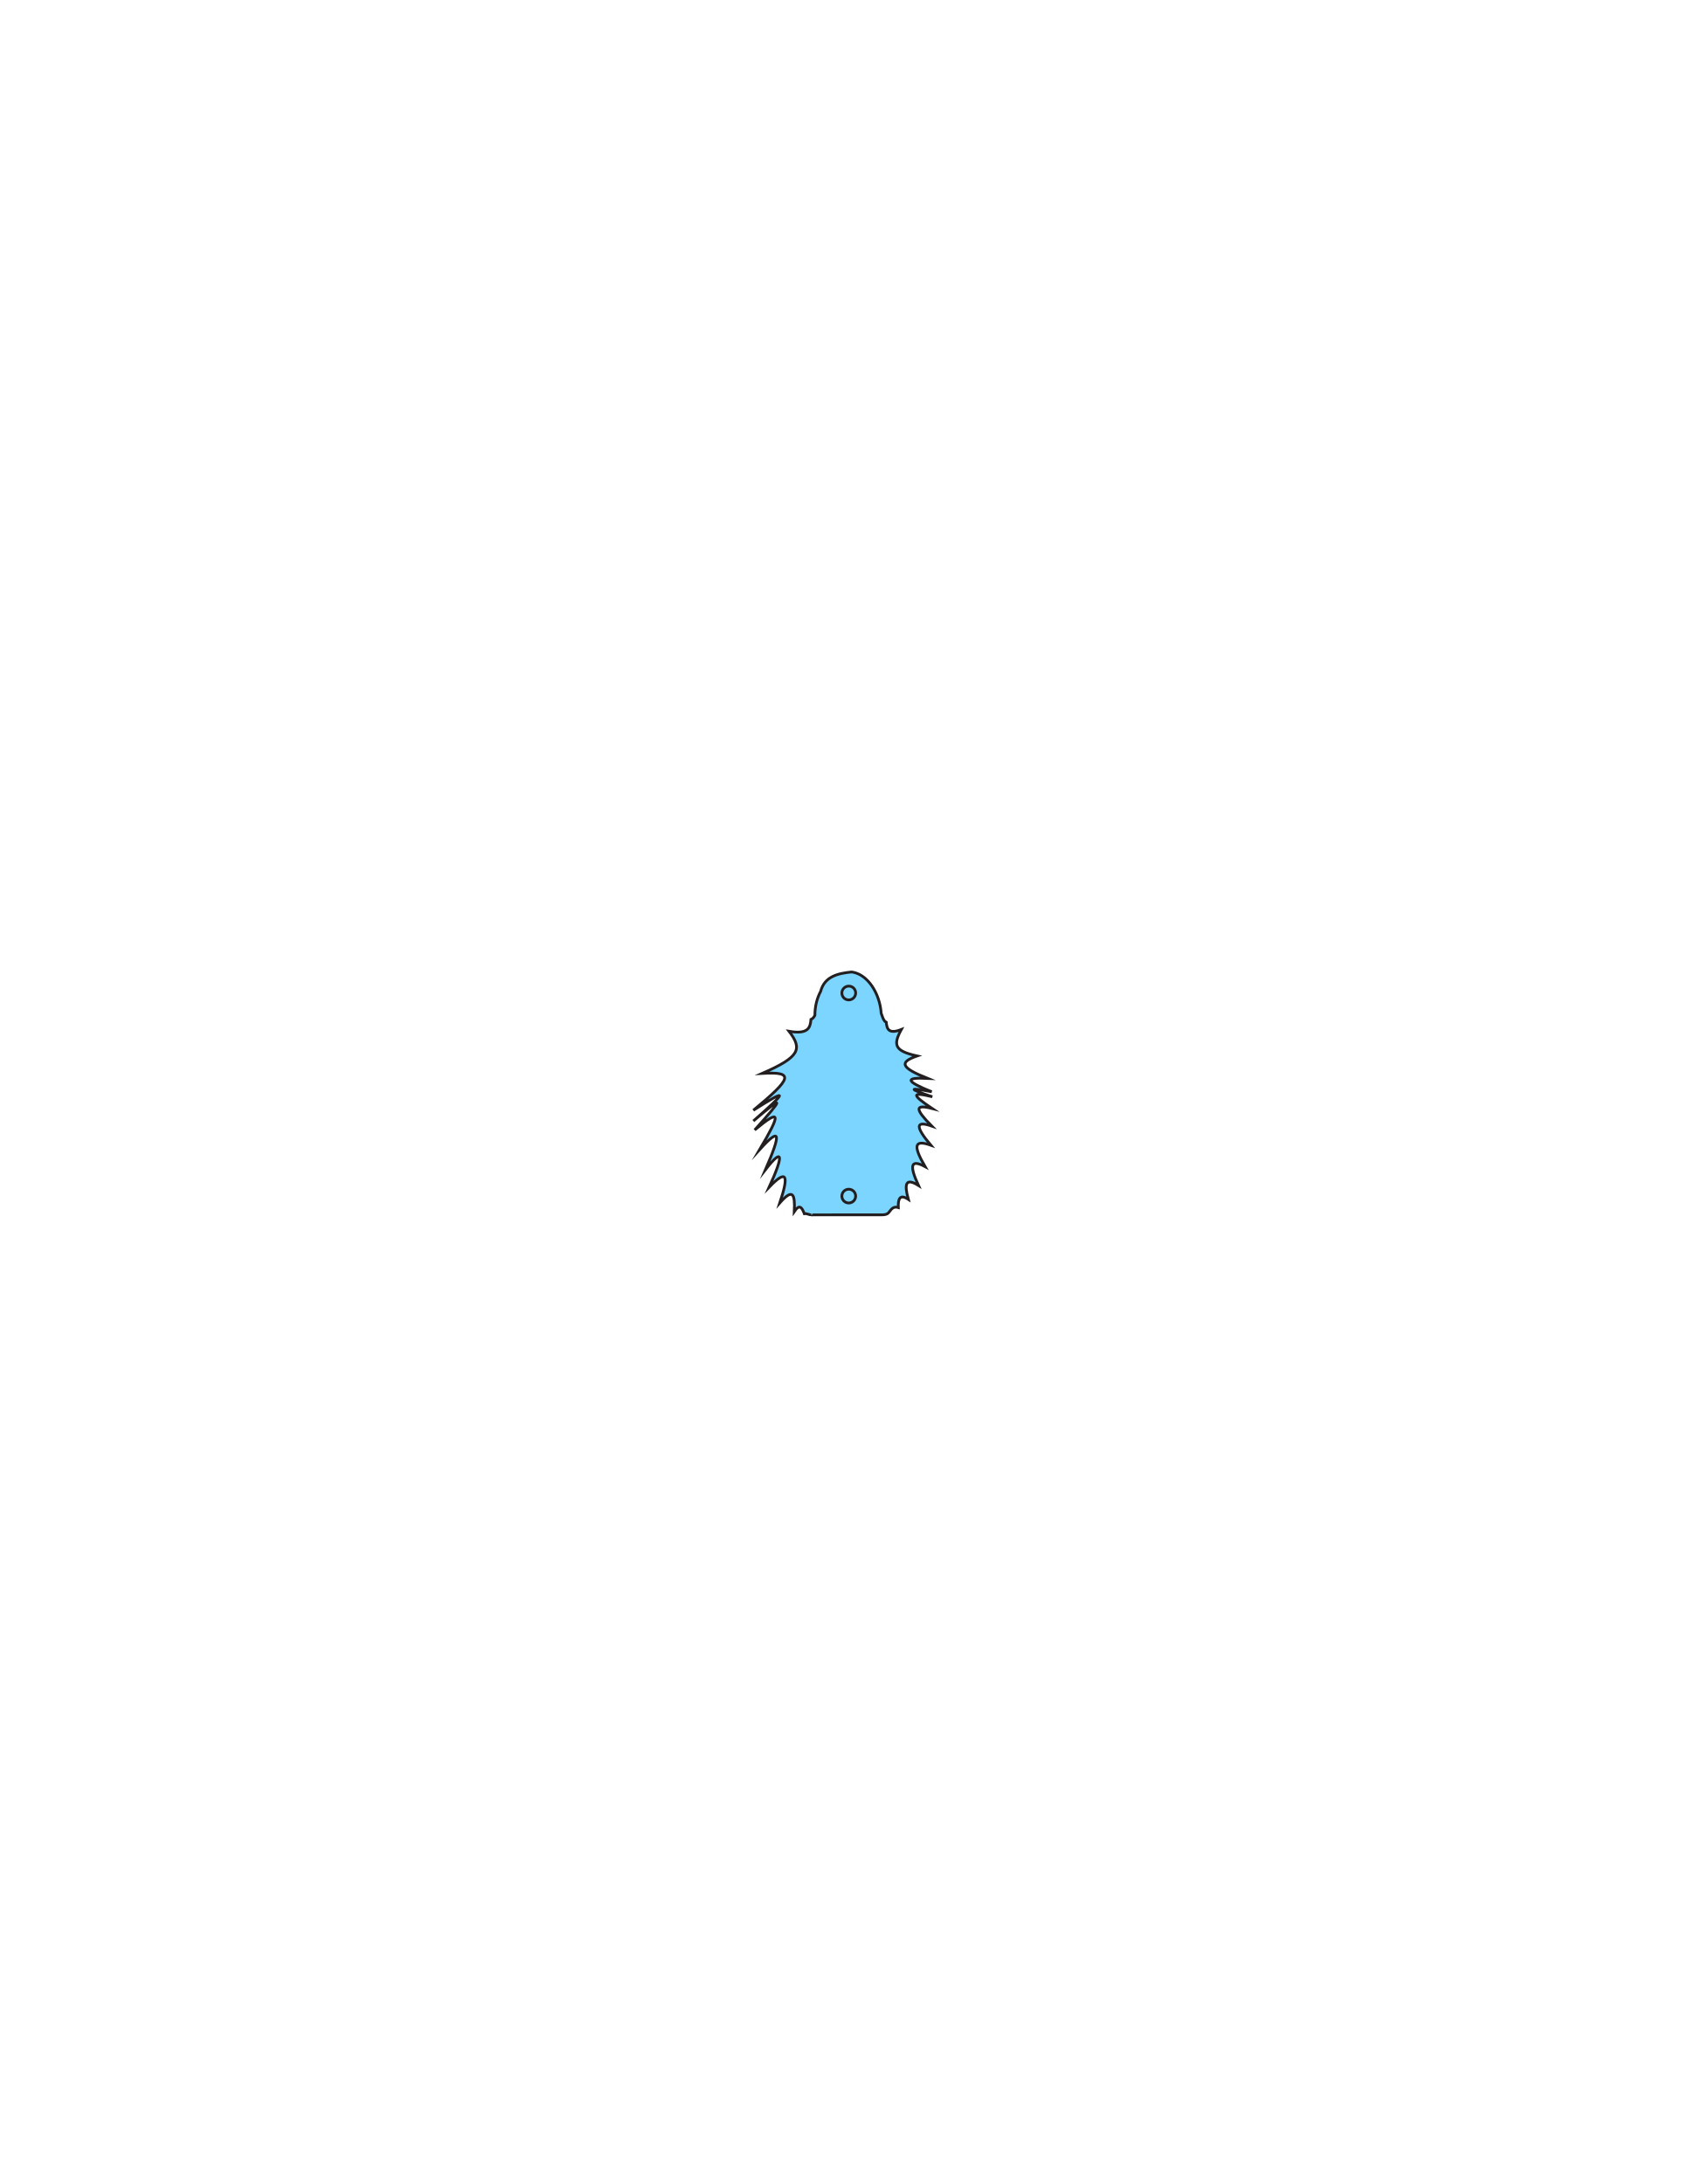
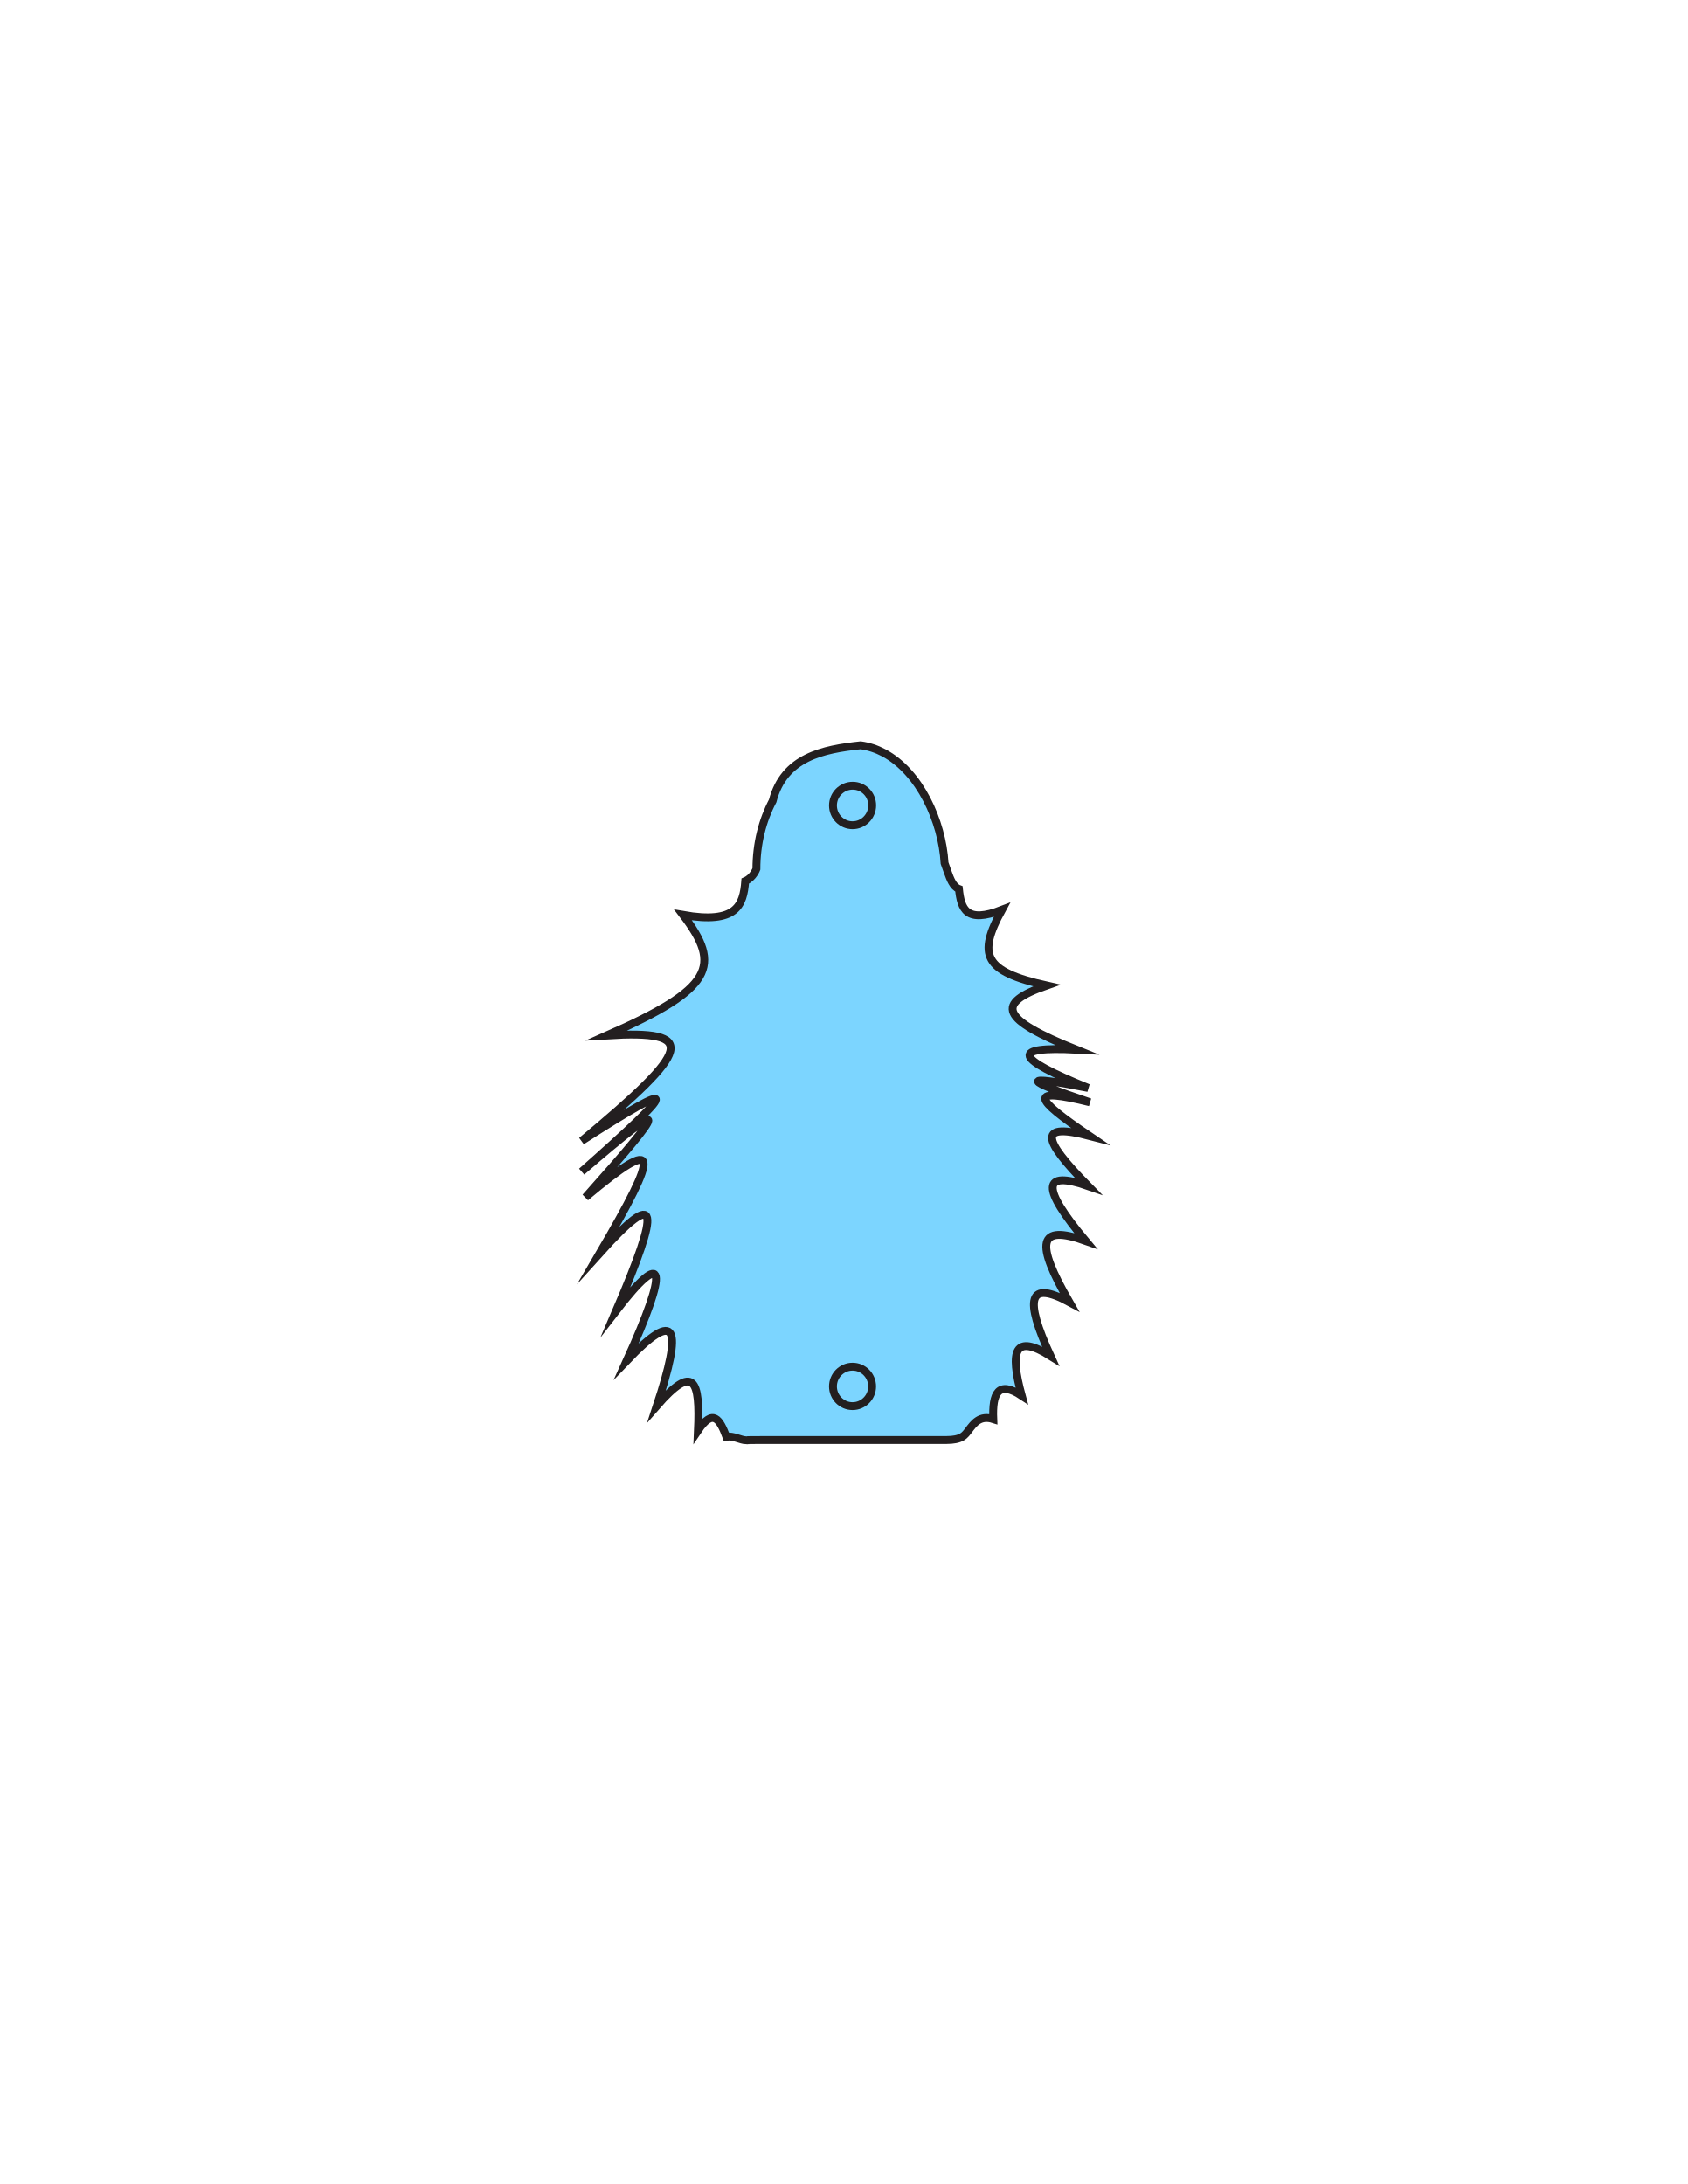
<svg xmlns="http://www.w3.org/2000/svg" version="1.1" id="Layer_1" x="0px" y="0px" width="612px" height="792px" viewBox="0 0 612 792" enable-background="new 0 0 612 792" xml:space="preserve">
-   <path fill-opacity="0" fill="#231F20" d="M266.5,441.32h81v-89.313c0,0-1,0-2.777,0c-0.889,0-1.973,0-3.219-0.004  c-9.453-0.003-19.148-0.003-28.822-0.001c-1.383,0.002-2.765,0.005-4.148,0.01C298,352,287,352,275.582,352.008  c-1.392,0-2.655,0-3.768,0c-3.337,0-5.314,0-5.314,0V441.32z" />
-   <path class="primary_color" id="PRIMARY_7_" fill="#7CD5FF" stroke="#231F20" stroke-miterlimit="10" d="M273.162,406.521  c12.436-10.944,12.831-12.041-0.002-3.892c14.098-11.659,14.966-14.072,3.216-13.37c13.646-5.968,14.673-8.819,9.724-15.281  c6.846,1.196,7.715-1.217,7.947-4.288c1.031-0.439,1.426-1.536,1.426-1.536c0-1.602,0.193-3.145,0.549-4.594  c0.355-1.45,0.875-2.806,1.529-4.033c1.449-5.56,6.449-6.544,11.234-7.052c1.053,0.141,2.041,0.473,2.96,0.957  c4.591,2.426,7.442,8.654,7.755,13.981c0,0,0.154,0.428,0.424,1.178c0.271,0.75,0.656,1.82,1.41,2.098  c0.265,2.551,0.932,4.402,5.49,2.644c-3.137,5.707-2.382,7.804,5.713,9.594c-6.629,2.282-5.917,4.257,3.785,8.131  c-8.458-0.419-7.925,1.061,1.514,4.856c-8.684-1.697-8.461-1.08,0.225,1.818c-7.897-1.939-7.317-0.609-0.052,4.265  c-6.466-1.667-6.245,0.208-0.156,6.362c-5.954-2.052-6.04,0.175-0.334,6.943c-6.128-2.159-6.465,0.224-2.079,7.766  c-5.254-2.816-5.787-0.473-2.404,6.835c-4.589-2.855-5.263-0.746-3.68,5.027c-3.017-1.984-3.777-0.304-3.635,2.967  c-1.694-0.535-2.486,0.52-3.188,1.464c-0.152,0.176-0.38,0.547-0.816,0.799s-1.082,0.385-1.994,0.385c0,0-9.192,0-16.547,0  c-2.451,0-4.698,0-6.333,0.003c-1.634-0.003-2.655-0.003-2.652,0.036c-0.819-0.039-1.675-0.611-2.554-0.45  c-0.833-2.195-1.691-3.658-3.631-0.788c0.291-6.431-0.5-8.531-5.26-3.124c3.317-9.989,2.665-12.474-3.85-5.715  c5.42-11.856,4.977-14.472-1.34-6.339c5.713-13.238,5.551-15.73-2.104-7.291c7.683-13.048,7.872-15.164-1.805-7.104  C284.127,398.111,284.738,396.624,273.162,406.521z" />
-   <path fill="none" stroke="#231F20" stroke-miterlimit="10" d="M305.25,360.11c0,1.381,1.119,2.5,2.5,2.5s2.501-1.119,2.508-2.506  c0.006-1.388-1.112-2.508-2.5-2.502C306.371,357.608,305.25,358.729,305.25,360.11z" />
-   <circle fill="none" stroke="#231F20" stroke-miterlimit="10" cx="307.75" cy="433.75" r="2.5" />
+   <path fill-opacity="0" fill="#231F20" d="M192,524.414h230V268.926c0,0-2.84,0-7.887,0c-2.523,0-5.601-0.001-9.14-0.011  c-26.842-0.008-54.372-0.01-81.841-0.003c-3.926,0.007-7.85,0.016-11.779,0.029c-29.909-0.038-61.144-0.038-93.565-0.015  c-3.952,0-7.54,0-10.698,0c-9.475,0-15.09,0-15.09,0V524.414z" />
+   <path id="PRIMARY_7_" fill="#7CD5FF" stroke="#231F20" stroke-width="2.85" stroke-miterlimit="10" d="M210.917,424.868  c35.311-31.306,36.434-34.445-0.005-11.133c40.03-33.352,42.496-40.255,9.131-38.245c38.747-17.071,41.664-25.229,27.61-43.712  c19.438,3.42,21.906-3.481,22.566-12.267c2.928-1.256,4.048-4.393,4.048-4.393c0-4.582,0.549-8.995,1.558-13.142  c1.01-4.148,2.485-8.026,4.343-11.536c4.115-15.904,18.313-18.72,31.9-20.172c2.989,0.402,5.795,1.352,8.404,2.738  c13.036,6.94,21.133,24.756,22.021,39.994c0,0,0.438,1.225,1.203,3.37c0.769,2.146,1.863,5.208,4.004,6  c0.752,7.298,2.646,12.592,15.59,7.564c-8.906,16.324-6.764,22.325,16.222,27.445c-18.823,6.528-16.802,12.177,10.748,23.261  c-24.017-1.2-22.503,3.035,4.298,13.891c-24.657-4.855-24.024-3.089,0.638,5.2c-22.425-5.546-20.777-1.743-0.146,12.199  c-18.36-4.769-17.733,0.596-0.444,18.2c-16.906-5.869-17.15,0.5-0.948,19.862c-17.399-6.177-18.356,0.64-5.903,22.215  c-14.918-8.057-16.433-1.353-6.827,19.552c-13.03-8.168-14.943-2.134-10.448,14.382c-8.565-5.677-10.726-0.869-10.321,8.486  c-4.811-1.53-7.06,1.486-9.051,4.188c-0.433,0.503-1.078,1.564-2.318,2.285c-1.239,0.721-3.072,1.101-5.662,1.101  c0,0-26.102,0-46.985,0c-6.96,0-13.341,0-17.982,0.009c-4.639-0.009-7.54-0.009-7.532,0.104c-2.326-0.112-4.755-1.749-7.251-1.288  c-2.365-6.28-4.803-10.465-10.31-2.254c0.827-18.396-1.419-24.405-14.935-8.938c9.42-28.575,7.567-35.682-10.931-16.348  c15.39-33.917,14.131-41.397-3.804-18.133c16.222-37.87,15.761-44.999-5.976-20.856c21.814-37.325,22.353-43.379-5.125-20.32  C242.052,400.81,243.788,396.554,210.917,424.868z" />
+   <path fill="none" stroke="#231F20" stroke-width="2.85" stroke-miterlimit="10" d="M302.031,292.103c0,3.95,3.178,7.151,7.099,7.151  c3.921,0,7.102-3.201,7.121-7.168c0.017-3.97-3.159-7.174-7.1-7.157C305.214,284.945,302.031,288.152,302.031,292.103z" />
+   <ellipse fill="none" stroke="#231F20" stroke-width="2.85" stroke-miterlimit="10" cx="309.13" cy="502.759" rx="7.099" ry="7.151" />
</svg>
